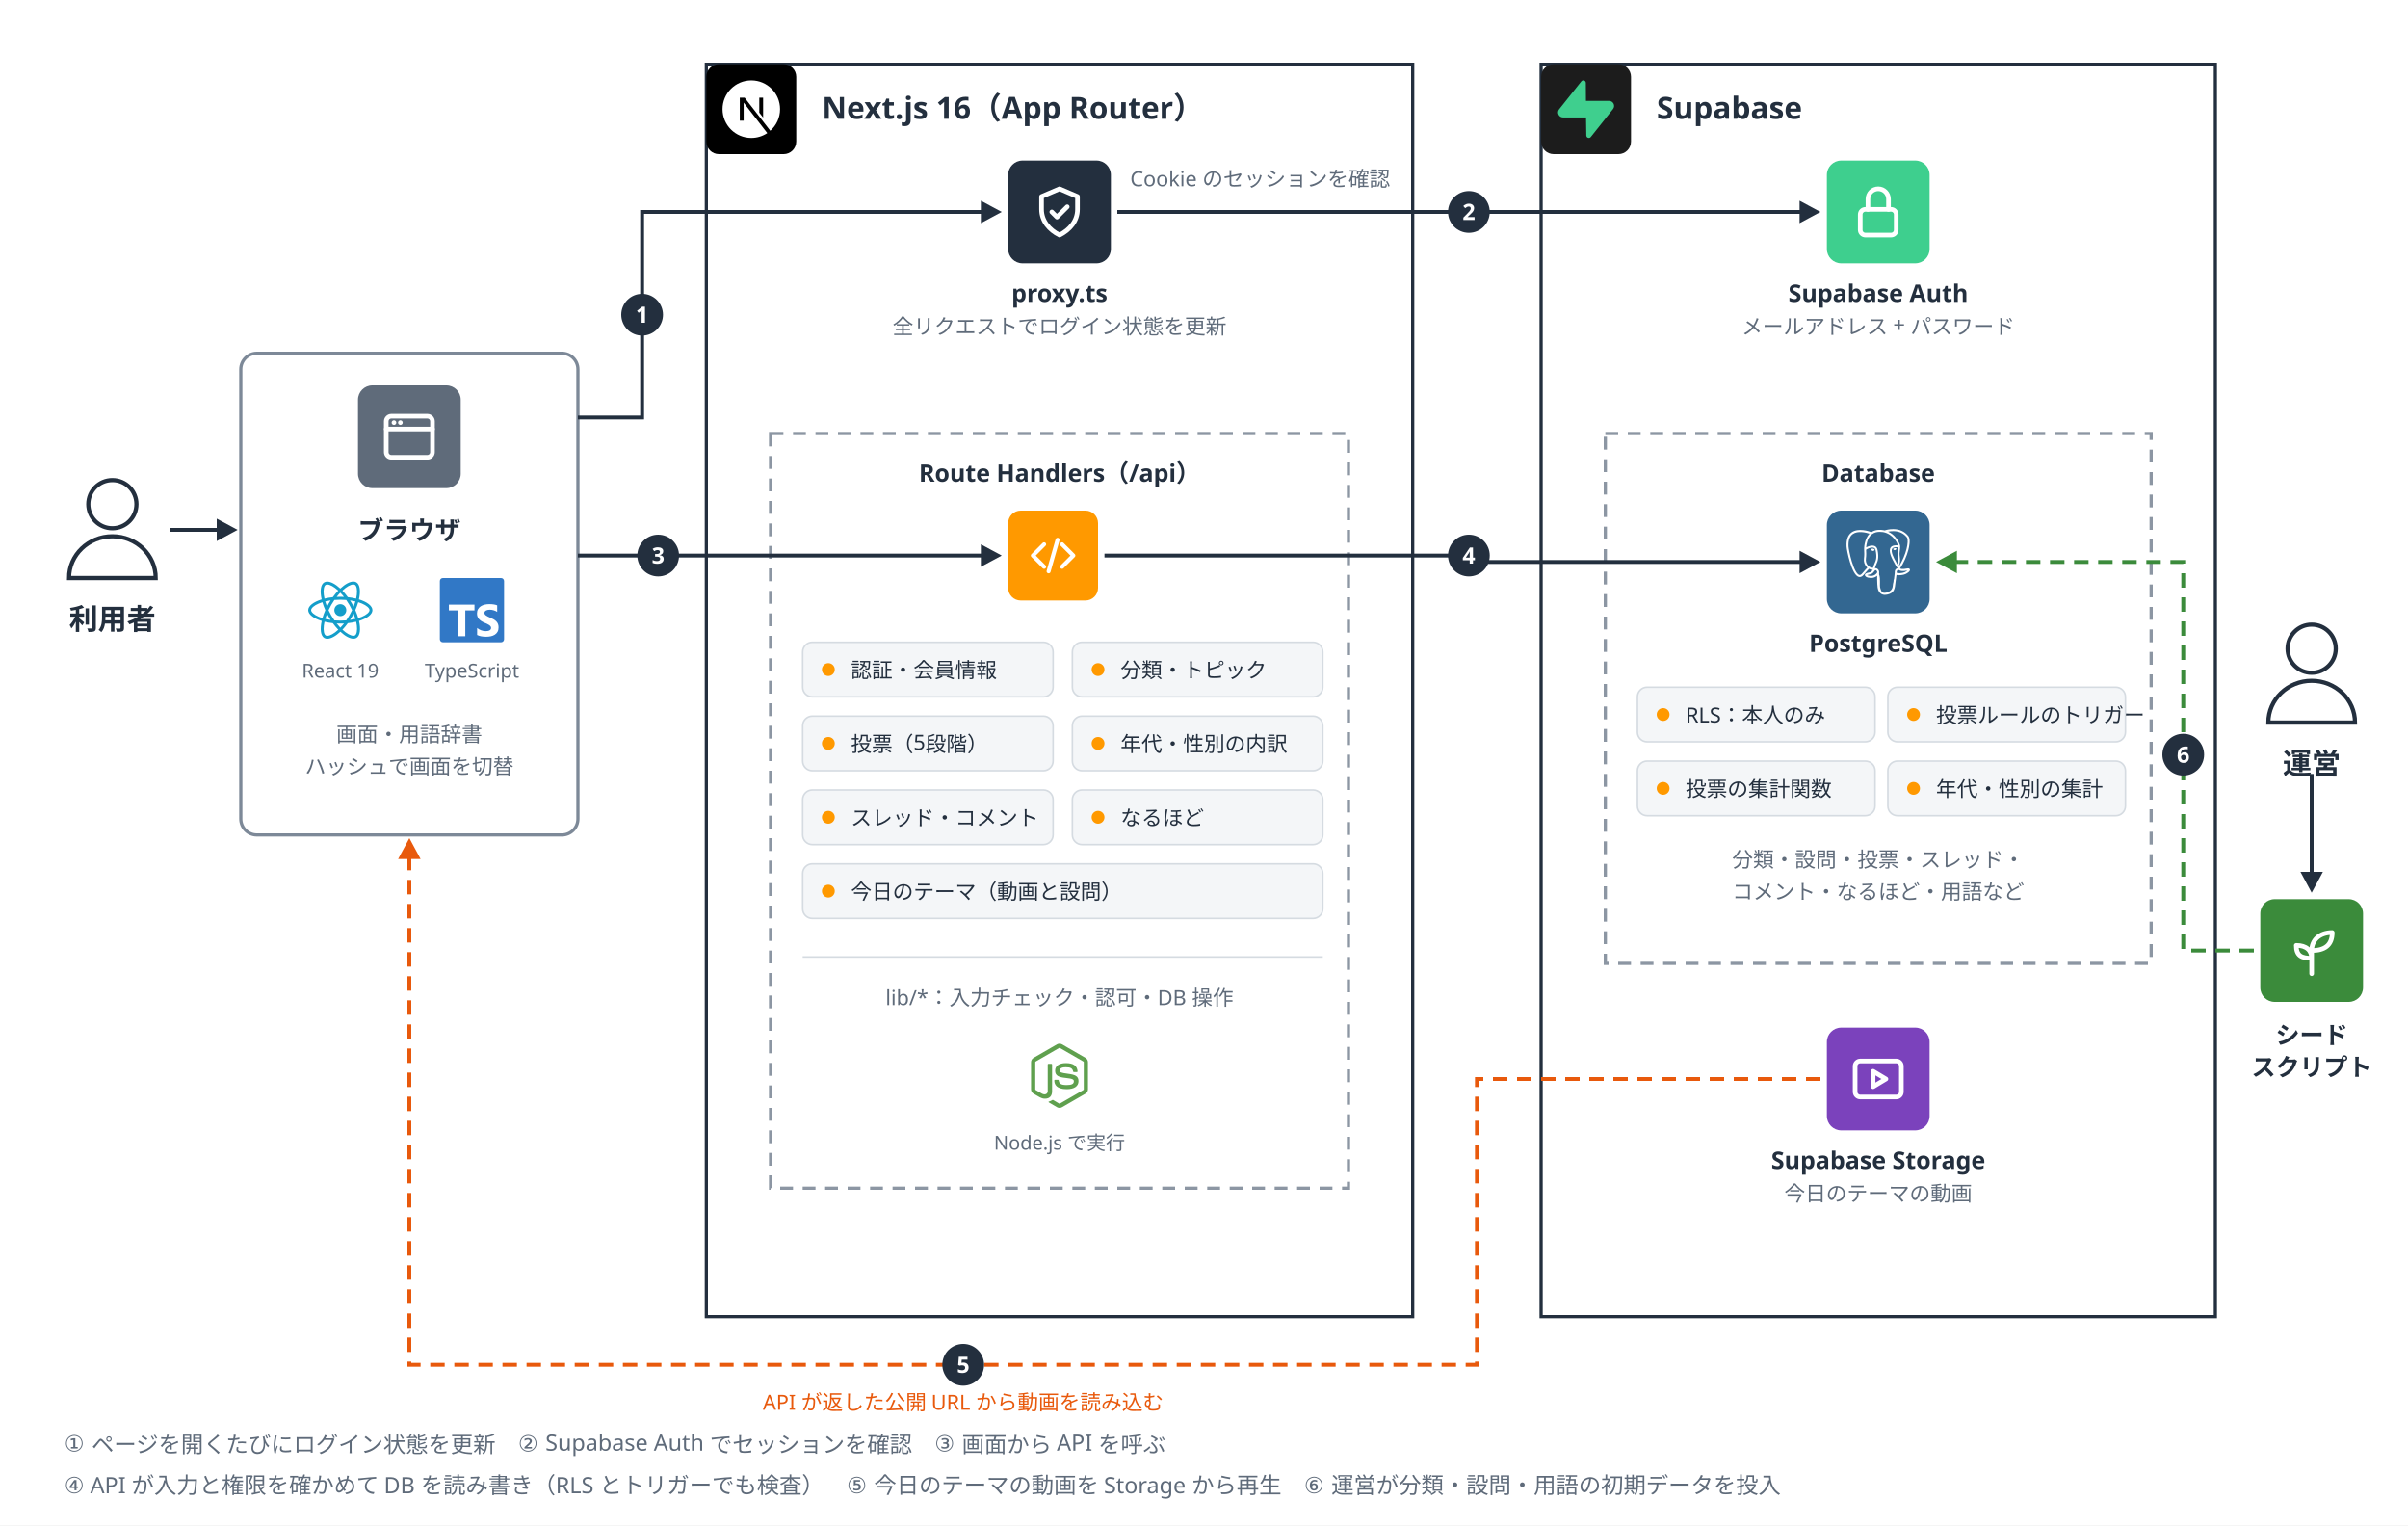
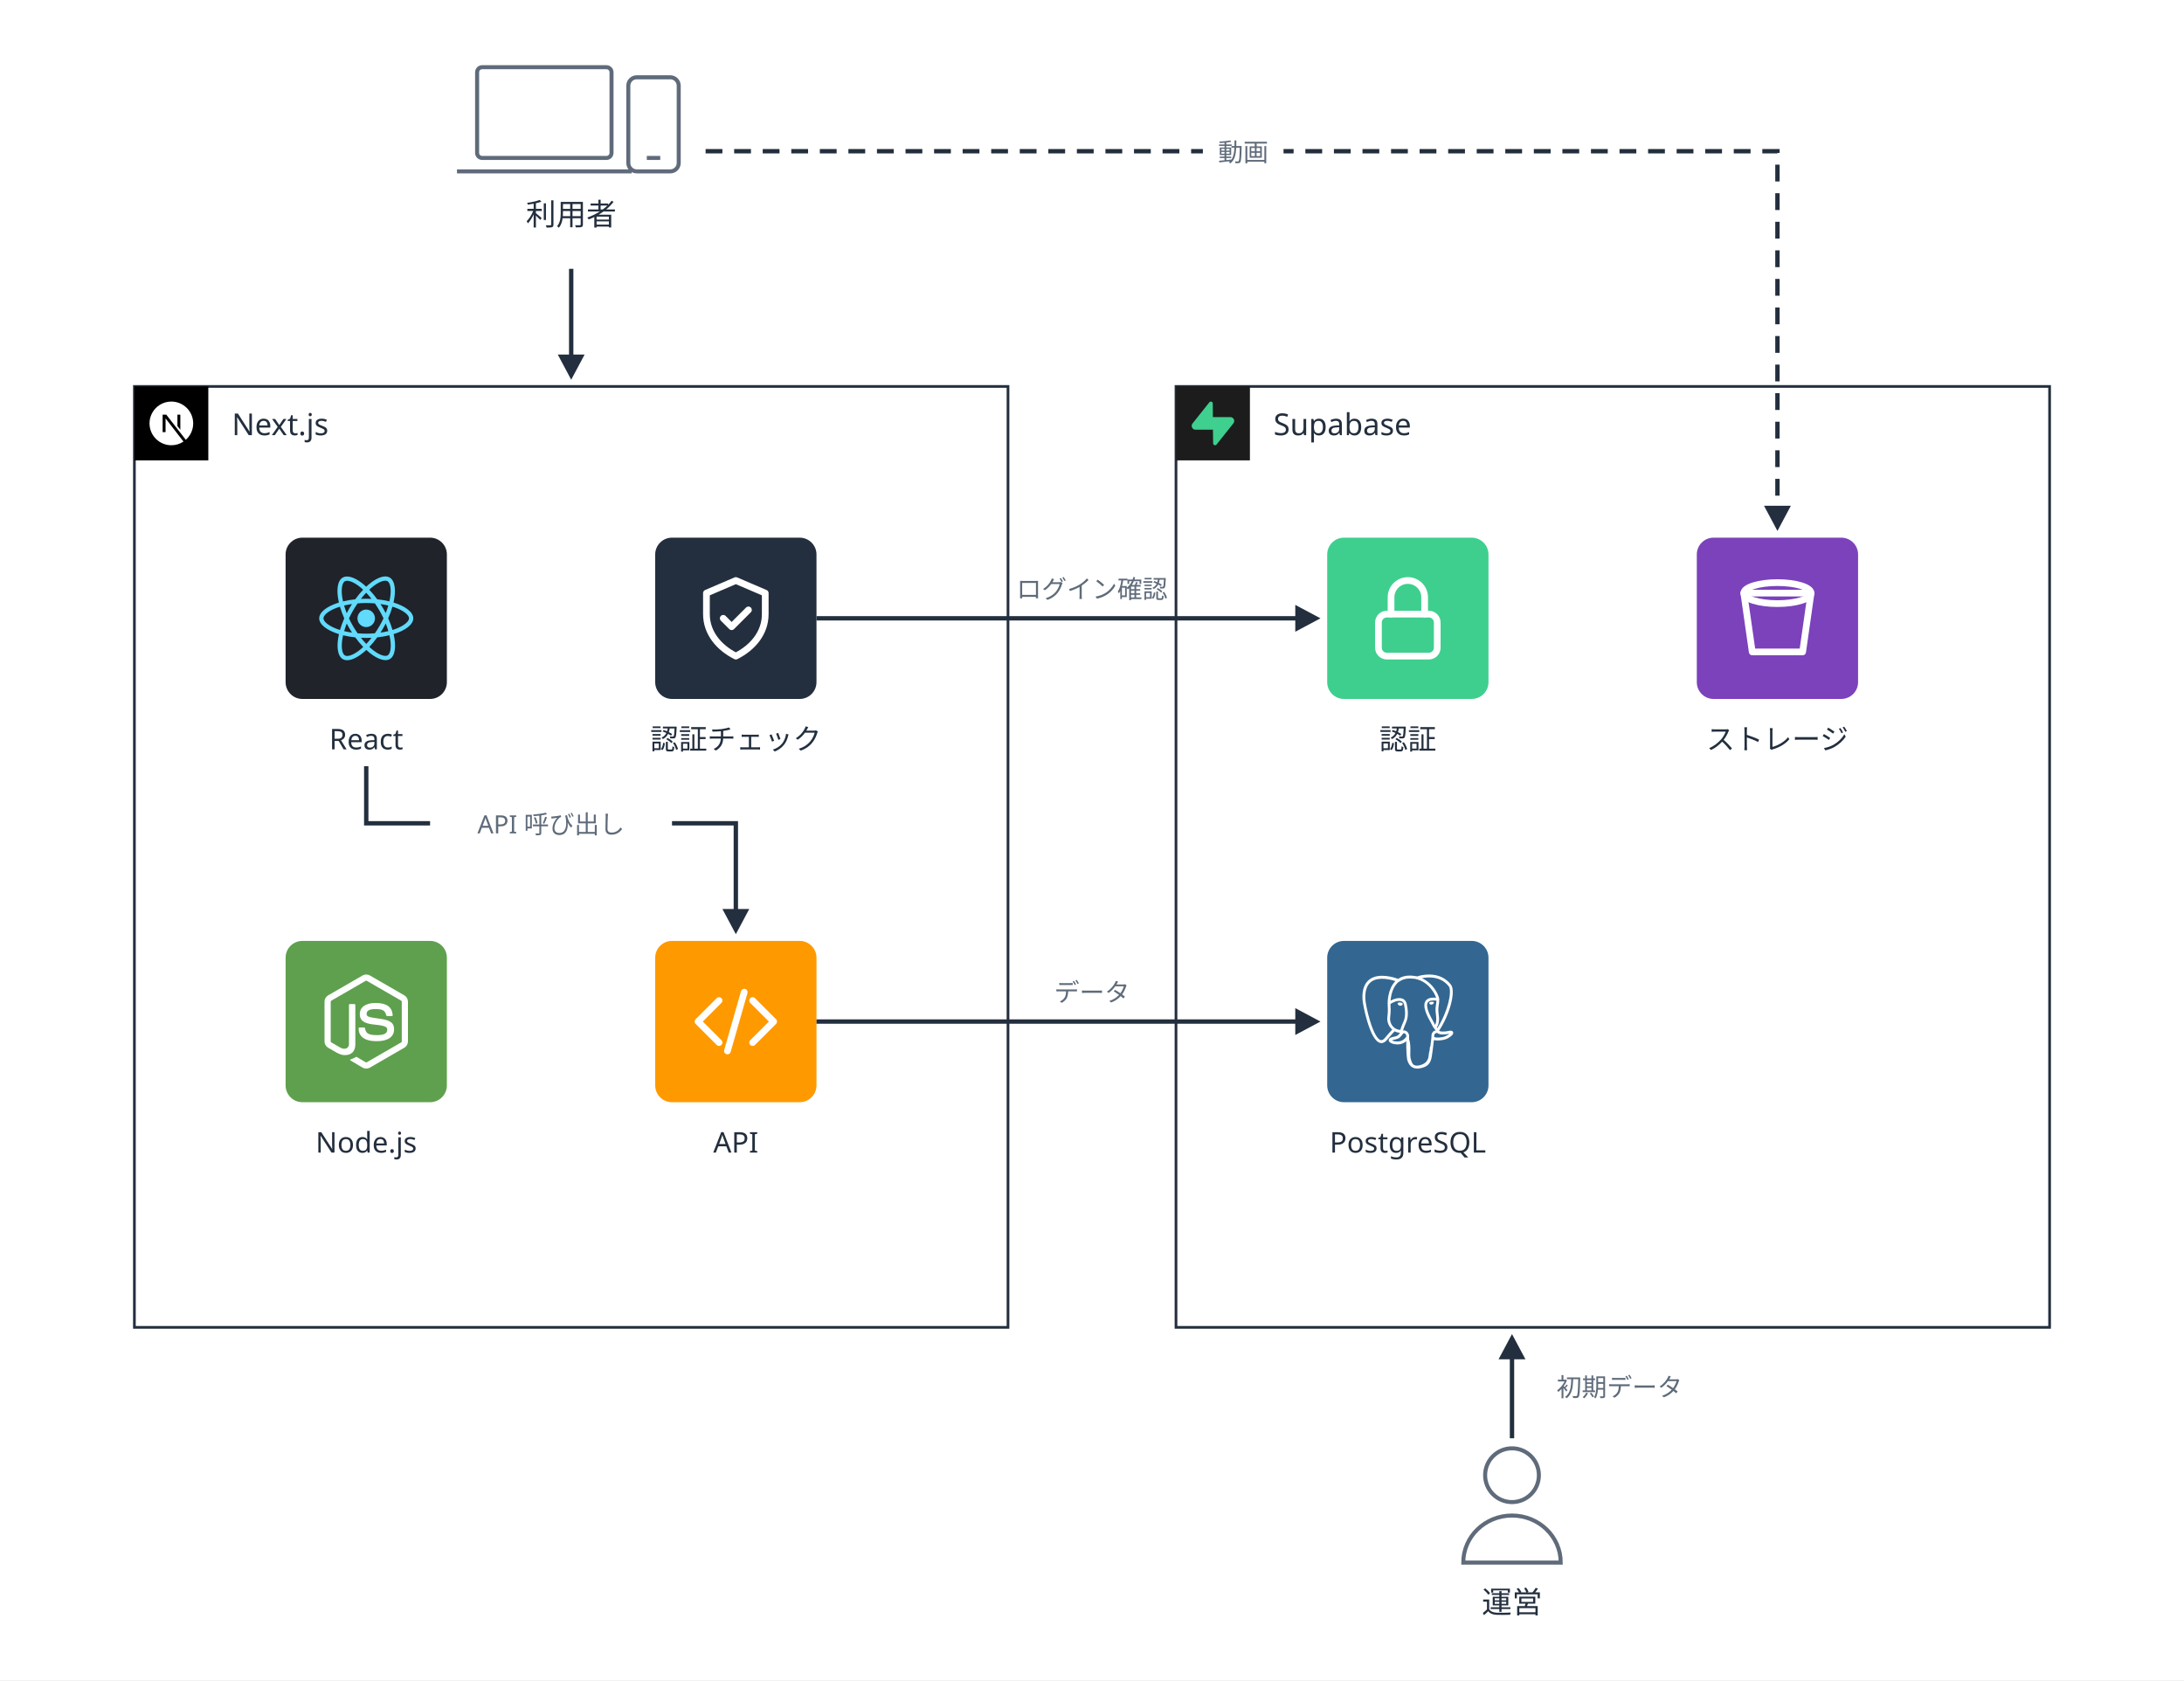
- <svg xmlns="http://www.w3.org/2000/svg" width="1500" height="950" viewBox="0 0 1500 950" role="img" aria-label="Rights のアーキテクチャ図">
-   <rect width="1500" height="950" fill="#ffffff" />
-   <g fill="none" stroke="#232f3e" stroke-width="2.6">
-     <circle cx="70" cy="314" r="15" />
-     <path d="M43 360a27 26 0 0 1 54 0z" />
+ <svg xmlns="http://www.w3.org/2000/svg" width="1300" height="1000" viewBox="0 0 1300 1000" role="img" aria-label="Rights のアーキテクチャ図">
+   <rect width="1300" height="1000" fill="#ffffff" />
+   <g fill="none" stroke="#5f6b7a" stroke-width="2.4" stroke-linejoin="round">
+     <rect x="284" y="40" width="80" height="54" rx="3" />
+     <path d="M272 102h104" />
+     <rect x="374" y="46" width="30" height="56" rx="5" />
+     <path d="M385 94h8" />
  </g>
-   <text x="70" y="392" font-family="'Hiragino Sans','Yu Gothic UI','Noto Sans JP',sans-serif" font-size="18" font-weight="700" fill="#232f3e" text-anchor="middle">利用者</text>
-   <rect x="150" y="220" width="210" height="300" rx="10" fill="#ffffff" stroke="#7d8998" stroke-width="2" />
-   <rect x="223" y="240" width="64" height="64" rx="8.96" fill="#5f6b7a" />
-   <svg x="235.8" y="252.8" width="38.4" height="38.4" viewBox="0 0 24 24" fill="none" stroke="#ffffff" stroke-width="1.8" stroke-linecap="round" stroke-linejoin="round">
-     <rect x="3" y="4" width="18" height="16" rx="2" />
-     <path d="M3 9h18M6 6.5h.01M8.5 6.5h.01" />
-   </svg>
-   <text x="255" y="336" font-family="'Hiragino Sans','Yu Gothic UI','Noto Sans JP',sans-serif" font-size="16" font-weight="700" fill="#232f3e" text-anchor="middle">ブラウザ</text>
-   <svg x="192" y="360" width="40" height="40" viewBox="0 0 24 24">
-     <path fill="#149ECA" d="M14.23 12.004a2.236 2.236 0 0 1-2.235 2.236 2.236 2.236 0 0 1-2.236-2.236 2.236 2.236 0 0 1 2.235-2.236 2.236 2.236 0 0 1 2.236 2.236zm2.648-10.69c-1.346 0-3.107.96-4.888 2.622-1.78-1.653-3.542-2.602-4.887-2.602-.41 0-.783.093-1.106.278-1.375.793-1.683 3.264-.973 6.365C1.98 8.917 0 10.42 0 12.004c0 1.59 1.99 3.097 5.043 4.03-.704 3.113-.39 5.588.988 6.38.32.187.69.275 1.102.275 1.345 0 3.107-.96 4.888-2.624 1.78 1.654 3.542 2.603 4.887 2.603.41 0 .783-.09 1.106-.275 1.374-.792 1.683-3.263.973-6.365C22.02 15.096 24 13.59 24 12.004c0-1.59-1.99-3.097-5.043-4.032.704-3.11.39-5.587-.988-6.38-.318-.184-.688-.277-1.092-.278zm-.005 1.09v.006c.225 0 .406.044.558.127.666.382.955 1.835.73 3.704-.054.46-.142.945-.25 1.44-.96-.236-2.006-.417-3.107-.534-.66-.905-1.345-1.727-2.035-2.447 1.592-1.48 3.087-2.292 4.105-2.295zm-9.77.02c1.012 0 2.514.808 4.11 2.28-.686.72-1.37 1.537-2.02 2.442-1.107.117-2.154.298-3.113.538-.112-.49-.195-.964-.254-1.42-.23-1.868.054-3.32.714-3.707.19-.09.4-.127.563-.132zm4.882 3.05c.455.468.91.992 1.36 1.564-.44-.02-.89-.034-1.345-.034-.46 0-.915.01-1.36.034.44-.572.895-1.096 1.345-1.565zM12 8.1c.74 0 1.477.034 2.202.093.406.582.802 1.203 1.183 1.86.372.64.71 1.29 1.018 1.946-.308.655-.646 1.31-1.013 1.95-.38.66-.773 1.288-1.18 1.87-.728.063-1.466.098-2.21.098-.74 0-1.477-.035-2.202-.093-.406-.582-.802-1.204-1.183-1.86-.372-.64-.71-1.29-1.018-1.946.303-.657.646-1.313 1.013-1.954.38-.66.773-1.286 1.18-1.868.728-.064 1.466-.098 2.21-.098zm-3.635.254c-.24.377-.48.763-.704 1.16-.225.39-.435.782-.635 1.174-.265-.656-.49-1.31-.676-1.947.64-.15 1.315-.283 2.015-.386zm7.26 0c.695.103 1.365.23 2.006.387-.18.632-.405 1.282-.66 1.933-.2-.39-.41-.783-.64-1.174-.225-.392-.465-.774-.705-1.146zm3.063.675c.484.15.944.317 1.375.498 1.732.74 2.852 1.708 2.852 2.476-.005.768-1.125 1.74-2.857 2.475-.42.18-.88.342-1.355.493-.28-.958-.646-1.956-1.1-2.98.45-1.017.81-2.01 1.085-2.964zm-13.395.004c.278.96.645 1.957 1.1 2.98-.45 1.017-.812 2.01-1.086 2.964-.484-.15-.944-.318-1.37-.5-1.732-.737-2.852-1.706-2.852-2.474 0-.768 1.12-1.742 2.852-2.476.42-.18.88-.342 1.356-.494zm11.678 4.28c.265.657.49 1.312.676 1.948-.64.157-1.316.29-2.016.39.24-.375.48-.762.705-1.158.225-.39.435-.788.636-1.18zm-9.945.02c.2.392.41.783.64 1.175.23.39.465.772.705 1.143-.695-.102-1.365-.23-2.006-.386.18-.63.406-1.282.66-1.933zM17.92 16.32c.112.493.2.968.254 1.423.23 1.868-.054 3.32-.714 3.708-.147.09-.338.128-.563.128-1.012 0-2.514-.807-4.11-2.28.686-.72 1.37-1.536 2.02-2.44 1.107-.118 2.154-.3 3.113-.54zm-11.83.01c.96.234 2.006.415 3.107.532.66.905 1.345 1.727 2.035 2.446-1.595 1.483-3.092 2.295-4.11 2.295-.22-.005-.406-.05-.553-.132-.666-.38-.955-1.834-.73-3.703.054-.46.142-.944.25-1.438zm4.56.64c.44.02.89.034 1.345.034.46 0 .915-.01 1.36-.034-.44.572-.895 1.095-1.345 1.565-.455-.47-.91-.993-1.36-1.565z" />
-   </svg>
-   <svg x="274" y="360" width="40" height="40" viewBox="0 0 24 24">
-     <path fill="#3178C6" d="M1.125 0C.502 0 0 .502 0 1.125v21.75C0 23.498.502 24 1.125 24h21.75c.623 0 1.125-.502 1.125-1.125V1.125C24 .502 23.498 0 22.875 0zm17.363 9.75c.612 0 1.154.037 1.627.111a6.38 6.38 0 0 1 1.306.34v2.458a3.95 3.95 0 0 0-.643-.361 5.093 5.093 0 0 0-.717-.26 5.453 5.453 0 0 0-1.426-.2c-.3 0-.573.028-.819.086a2.1 2.1 0 0 0-.623.242c-.17.104-.3.229-.393.374a.888.888 0 0 0-.14.49c0 .196.053.373.156.529.104.156.252.304.443.444s.423.276.696.41c.273.135.582.274.926.416.47.197.892.407 1.266.628.374.222.695.473.963.753.268.279.472.598.614.957.142.359.214.776.214 1.253 0 .657-.125 1.21-.373 1.656a3.033 3.033 0 0 1-1.012 1.085 4.38 4.38 0 0 1-1.487.596c-.566.12-1.163.18-1.79.18a9.916 9.916 0 0 1-1.84-.164 5.544 5.544 0 0 1-1.512-.493v-2.63a5.033 5.033 0 0 0 3.237 1.2c.333 0 .624-.03.872-.09.249-.06.456-.144.623-.25.166-.108.29-.234.373-.38a1.023 1.023 0 0 0-.074-1.089 2.12 2.12 0 0 0-.537-.5 5.597 5.597 0 0 0-.807-.444 27.72 27.72 0 0 0-1.007-.436c-.918-.383-1.602-.852-2.053-1.405-.45-.553-.676-1.222-.676-2.005 0-.614.123-1.141.369-1.582.246-.441.58-.804 1.004-1.089a4.494 4.494 0 0 1 1.47-.629 7.536 7.536 0 0 1 1.77-.201zm-15.113.188h9.563v2.166H9.506v9.646H6.789v-9.646H3.375z" />
-   </svg>
-   <text x="212" y="422" font-family="'Hiragino Sans','Yu Gothic UI','Noto Sans JP',sans-serif" font-size="12" font-weight="400" fill="#5f6b7a" text-anchor="middle">React 19</text>
-   <text x="294" y="422" font-family="'Hiragino Sans','Yu Gothic UI','Noto Sans JP',sans-serif" font-size="12" font-weight="400" fill="#5f6b7a" text-anchor="middle">TypeScript</text>
-   <text x="255" y="462" font-family="'Hiragino Sans','Yu Gothic UI','Noto Sans JP',sans-serif" font-size="13" font-weight="400" fill="#5f6b7a" text-anchor="middle">画面・用語辞書</text>
-   <text x="255" y="482" font-family="'Hiragino Sans','Yu Gothic UI','Noto Sans JP',sans-serif" font-size="13" font-weight="400" fill="#5f6b7a" text-anchor="middle">ハッシュで画面を切替</text>
-   <polyline points="106,330 138,330" fill="none" stroke="#232f3e" stroke-width="2.4" />
-   <polygon points="148,330 135,323 135,337" fill="#232f3e" />
-   <rect x="440" y="40" width="440" height="780" fill="#ffffff" stroke="#232f3e" stroke-width="2" />
-   <rect x="440" y="40" width="56" height="56" rx="7.84" fill="#000000" />
-   <svg x="450.08" y="50.08" width="35.84" height="35.84" viewBox="0 0 24 24">
+   <text x="340" y="134" font-family="'Hiragino Sans','Yu Gothic UI','Noto Sans JP',sans-serif" font-size="18" font-weight="400" fill="#232f3e" text-anchor="middle">利用者</text>
+   <rect x="80" y="230" width="520" height="560" fill="#ffffff" stroke="#232f3e" stroke-width="1.6" />
+   <rect x="80" y="230" width="44" height="44" fill="#000000" />
+   <svg x="89" y="239" width="26" height="26" viewBox="0 0 24 24">
    <path fill="#ffffff" d="M18.665 21.978C16.758 23.255 14.465 24 12 24 5.377 24 0 18.623 0 12S5.377 0 12 0s12 5.377 12 12c0 3.583-1.574 6.801-4.067 9.001L9.219 7.2H7.2v9.596h1.615V9.251l9.85 12.727Zm-3.332-8.533 1.6 2.061V7.2h-1.6v6.245Z" />
  </svg>
-   <text x="512" y="74" font-family="'Hiragino Sans','Yu Gothic UI','Noto Sans JP',sans-serif" font-size="19" font-weight="700" fill="#232f3e" text-anchor="start">Next.js 16（App Router）</text>
-   <rect x="628" y="100" width="64" height="64" rx="8.96" fill="#232f3e" />
-   <svg x="640.8" y="112.8" width="38.4" height="38.4" viewBox="0 0 24 24" fill="none" stroke="#ffffff" stroke-width="1.8" stroke-linecap="round" stroke-linejoin="round">
+   <text x="138" y="259" font-family="'Hiragino Sans','Yu Gothic UI','Noto Sans JP',sans-serif" font-size="18" font-weight="400" fill="#232f3e" text-anchor="start">Next.js</text>
+   <rect x="170" y="320" width="96" height="96" rx="10" fill="#20232a" />
+   <svg x="190" y="340" width="56" height="56" viewBox="0 0 24 24">
+     <path fill="#61DAFB" d="M14.23 12.004a2.236 2.236 0 0 1-2.235 2.236 2.236 2.236 0 0 1-2.236-2.236 2.236 2.236 0 0 1 2.235-2.236 2.236 2.236 0 0 1 2.236 2.236zm2.648-10.69c-1.346 0-3.107.96-4.888 2.622-1.78-1.653-3.542-2.602-4.887-2.602-.41 0-.783.093-1.106.278-1.375.793-1.683 3.264-.973 6.365C1.98 8.917 0 10.42 0 12.004c0 1.59 1.99 3.097 5.043 4.03-.704 3.113-.39 5.588.988 6.38.32.187.69.275 1.102.275 1.345 0 3.107-.96 4.888-2.624 1.78 1.654 3.542 2.603 4.887 2.603.41 0 .783-.09 1.106-.275 1.374-.792 1.683-3.263.973-6.365C22.02 15.096 24 13.59 24 12.004c0-1.59-1.99-3.097-5.043-4.032.704-3.11.39-5.587-.988-6.38-.318-.184-.688-.277-1.092-.278zm-.005 1.09v.006c.225 0 .406.044.558.127.666.382.955 1.835.73 3.704-.054.46-.142.945-.25 1.44-.96-.236-2.006-.417-3.107-.534-.66-.905-1.345-1.727-2.035-2.447 1.592-1.48 3.087-2.292 4.105-2.295zm-9.77.02c1.012 0 2.514.808 4.11 2.28-.686.72-1.37 1.537-2.02 2.442-1.107.117-2.154.298-3.113.538-.112-.49-.195-.964-.254-1.42-.23-1.868.054-3.32.714-3.707.19-.09.4-.127.563-.132zm4.882 3.05c.455.468.91.992 1.36 1.564-.44-.02-.89-.034-1.345-.034-.46 0-.915.01-1.36.034.44-.572.895-1.096 1.345-1.565zM12 8.1c.74 0 1.477.034 2.202.093.406.582.802 1.203 1.183 1.86.372.64.71 1.29 1.018 1.946-.308.655-.646 1.31-1.013 1.95-.38.66-.773 1.288-1.18 1.87-.728.063-1.466.098-2.21.098-.74 0-1.477-.035-2.202-.093-.406-.582-.802-1.204-1.183-1.86-.372-.64-.71-1.29-1.018-1.946.303-.657.646-1.313 1.013-1.954.38-.66.773-1.286 1.18-1.868.728-.064 1.466-.098 2.21-.098zm-3.635.254c-.24.377-.48.763-.704 1.16-.225.39-.435.782-.635 1.174-.265-.656-.49-1.31-.676-1.947.64-.15 1.315-.283 2.015-.386zm7.26 0c.695.103 1.365.23 2.006.387-.18.632-.405 1.282-.66 1.933-.2-.39-.41-.783-.64-1.174-.225-.392-.465-.774-.705-1.146zm3.063.675c.484.15.944.317 1.375.498 1.732.74 2.852 1.708 2.852 2.476-.005.768-1.125 1.74-2.857 2.475-.42.18-.88.342-1.355.493-.28-.958-.646-1.956-1.1-2.98.45-1.017.81-2.01 1.085-2.964zm-13.395.004c.278.96.645 1.957 1.1 2.98-.45 1.017-.812 2.01-1.086 2.964-.484-.15-.944-.318-1.37-.5-1.732-.737-2.852-1.706-2.852-2.474 0-.768 1.12-1.742 2.852-2.476.42-.18.88-.342 1.356-.494zm11.678 4.28c.265.657.49 1.312.676 1.948-.64.157-1.316.29-2.016.39.24-.375.48-.762.705-1.158.225-.39.435-.788.636-1.18zm-9.945.02c.2.392.41.783.64 1.175.23.39.465.772.705 1.143-.695-.102-1.365-.23-2.006-.386.18-.63.406-1.282.66-1.933zM17.92 16.32c.112.493.2.968.254 1.423.23 1.868-.054 3.32-.714 3.708-.147.09-.338.128-.563.128-1.012 0-2.514-.807-4.11-2.28.686-.72 1.37-1.536 2.02-2.44 1.107-.118 2.154-.3 3.113-.54zm-11.83.01c.96.234 2.006.415 3.107.532.66.905 1.345 1.727 2.035 2.446-1.595 1.483-3.092 2.295-4.11 2.295-.22-.005-.406-.05-.553-.132-.666-.38-.955-1.834-.73-3.703.054-.46.142-.944.25-1.438zm4.56.64c.44.02.89.034 1.345.034.46 0 .915-.01 1.36-.034-.44.572-.895 1.095-1.345 1.565-.455-.47-.91-.993-1.36-1.565z" />
+   </svg>
+   <text x="218" y="446" font-family="'Hiragino Sans','Yu Gothic UI','Noto Sans JP',sans-serif" font-size="17" font-weight="400" fill="#232f3e" text-anchor="middle">React</text>
+   <rect x="390" y="320" width="96" height="96" rx="10" fill="#232f3e" />
+   <svg x="408" y="338" width="60" height="60" viewBox="0 0 24 24" fill="none" stroke="#ffffff" stroke-width="1.6" stroke-linecap="round" stroke-linejoin="round">
    <path d="M12 3l7 3v5c0 4.5-3 8-7 10-4-2-7-5.5-7-10V6z" />
    <path d="M9 12l2 2 4-4" />
  </svg>
-   <text x="660" y="188" font-family="'Hiragino Sans','Yu Gothic UI','Noto Sans JP',sans-serif" font-size="15" font-weight="700" fill="#232f3e" text-anchor="middle">proxy.ts</text>
-   <text x="660" y="208" font-family="'Hiragino Sans','Yu Gothic UI','Noto Sans JP',sans-serif" font-size="13" font-weight="400" fill="#5f6b7a" text-anchor="middle">全リクエストでログイン状態を更新</text>
-   <rect x="480" y="270" width="360" height="470" fill="none" stroke="#8c96a3" stroke-width="2" stroke-dasharray="8 6" />
-   <text x="660" y="300" font-family="'Hiragino Sans','Yu Gothic UI','Noto Sans JP',sans-serif" font-size="15" font-weight="700" fill="#232f3e" text-anchor="middle">Route Handlers（/api）</text>
-   <rect x="628" y="318" width="56" height="56" rx="7.84" fill="#ff9900" />
-   <svg x="639.2" y="329.2" width="33.6" height="33.6" viewBox="0 0 24 24" fill="none" stroke="#ffffff" stroke-width="1.8" stroke-linecap="round" stroke-linejoin="round">
+   <text x="438" y="446" font-family="'Hiragino Sans','Yu Gothic UI','Noto Sans JP',sans-serif" font-size="17" font-weight="400" fill="#232f3e" text-anchor="middle">認証チェック</text>
+   <rect x="170" y="560" width="96" height="96" rx="10" fill="#5FA04E" />
+   <svg x="190" y="580" width="56" height="56" viewBox="0 0 24 24">
+     <path fill="#ffffff" d="M11.998,24c-0.321,0-0.641-0.084-0.922-0.247l-2.936-1.737c-0.438-0.245-0.224-0.332-0.08-0.383 c0.585-0.203,0.703-0.25,1.328-0.604c0.065-0.037,0.151-0.023,0.218,0.017l2.256,1.339c0.082,0.045,0.197,0.045,0.272,0l8.795-5.076 c0.082-0.047,0.134-0.141,0.134-0.238V6.921c0-0.099-0.053-0.192-0.137-0.242l-8.791-5.072c-0.081-0.047-0.189-0.047-0.271,0 L3.075,6.68C2.99,6.729,2.936,6.825,2.936,6.921v10.15c0,0.097,0.054,0.189,0.139,0.235l2.409,1.392 c1.307,0.654,2.108-0.116,2.108-0.89V7.787c0-0.142,0.114-0.253,0.256-0.253h1.115c0.139,0,0.255,0.112,0.255,0.253v10.021 c0,1.745-0.95,2.745-2.604,2.745c-0.508,0-0.909,0-2.026-0.551L2.28,18.675c-0.57-0.329-0.922-0.945-0.922-1.604V6.921 c0-0.659,0.353-1.275,0.922-1.603l8.795-5.082c0.557-0.315,1.296-0.315,1.848,0l8.794,5.082c0.57,0.329,0.924,0.944,0.924,1.603 v10.15c0,0.659-0.354,1.273-0.924,1.604l-8.794,5.078C12.643,23.916,12.324,24,11.998,24z M19.099,13.993 c0-1.9-1.284-2.406-3.987-2.763c-2.731-0.361-3.009-0.548-3.009-1.187c0-0.528,0.235-1.233,2.258-1.233 c1.807,0,2.473,0.389,2.747,1.607c0.024,0.115,0.129,0.199,0.247,0.199h1.141c0.071,0,0.138-0.031,0.186-0.081 c0.048-0.054,0.074-0.123,0.067-0.196c-0.177-2.098-1.571-3.076-4.388-3.076c-2.508,0-4.004,1.058-4.004,2.833 c0,1.925,1.488,2.457,3.895,2.695c2.88,0.282,3.103,0.703,3.103,1.269c0,0.983-0.789,1.402-2.642,1.402 c-2.327,0-2.839-0.584-3.011-1.742c-0.02-0.124-0.126-0.215-0.253-0.215h-1.137c-0.141,0-0.254,0.112-0.254,0.253 c0,1.482,0.806,3.248,4.655,3.248C17.501,17.007,19.099,15.91,19.099,13.993z" />
+   </svg>
+   <text x="218" y="686" font-family="'Hiragino Sans','Yu Gothic UI','Noto Sans JP',sans-serif" font-size="17" font-weight="400" fill="#232f3e" text-anchor="middle">Node.js</text>
+   <rect x="390" y="560" width="96" height="96" rx="10" fill="#ff9900" />
+   <svg x="408" y="578" width="60" height="60" viewBox="0 0 24 24" fill="none" stroke="#ffffff" stroke-width="1.6" stroke-linecap="round" stroke-linejoin="round">
    <path d="M8 7l-5 5 5 5M16 7l5 5-5 5M14 5l-4 14" />
  </svg>
-   <rect x="500" y="400" width="156" height="34" rx="6" fill="#f4f6f8" stroke="#d5dbe1" />
-   <circle cx="516" cy="417" r="4" fill="#ff9900" />
-   <text x="530" y="422" font-family="'Hiragino Sans','Yu Gothic UI','Noto Sans JP',sans-serif" font-size="13" font-weight="400" fill="#232f3e" text-anchor="start">認証・会員情報</text>
-   <rect x="668" y="400" width="156" height="34" rx="6" fill="#f4f6f8" stroke="#d5dbe1" />
-   <circle cx="684" cy="417" r="4" fill="#ff9900" />
-   <text x="698" y="422" font-family="'Hiragino Sans','Yu Gothic UI','Noto Sans JP',sans-serif" font-size="13" font-weight="400" fill="#232f3e" text-anchor="start">分類・トピック</text>
-   <rect x="500" y="446" width="156" height="34" rx="6" fill="#f4f6f8" stroke="#d5dbe1" />
-   <circle cx="516" cy="463" r="4" fill="#ff9900" />
-   <text x="530" y="468" font-family="'Hiragino Sans','Yu Gothic UI','Noto Sans JP',sans-serif" font-size="13" font-weight="400" fill="#232f3e" text-anchor="start">投票（5段階）</text>
-   <rect x="668" y="446" width="156" height="34" rx="6" fill="#f4f6f8" stroke="#d5dbe1" />
-   <circle cx="684" cy="463" r="4" fill="#ff9900" />
-   <text x="698" y="468" font-family="'Hiragino Sans','Yu Gothic UI','Noto Sans JP',sans-serif" font-size="13" font-weight="400" fill="#232f3e" text-anchor="start">年代・性別の内訳</text>
-   <rect x="500" y="492" width="156" height="34" rx="6" fill="#f4f6f8" stroke="#d5dbe1" />
-   <circle cx="516" cy="509" r="4" fill="#ff9900" />
-   <text x="530" y="514" font-family="'Hiragino Sans','Yu Gothic UI','Noto Sans JP',sans-serif" font-size="13" font-weight="400" fill="#232f3e" text-anchor="start">スレッド・コメント</text>
-   <rect x="668" y="492" width="156" height="34" rx="6" fill="#f4f6f8" stroke="#d5dbe1" />
-   <circle cx="684" cy="509" r="4" fill="#ff9900" />
-   <text x="698" y="514" font-family="'Hiragino Sans','Yu Gothic UI','Noto Sans JP',sans-serif" font-size="13" font-weight="400" fill="#232f3e" text-anchor="start">なるほど</text>
-   <rect x="500" y="538" width="324" height="34" rx="6" fill="#f4f6f8" stroke="#d5dbe1" />
-   <circle cx="516" cy="555" r="4" fill="#ff9900" />
-   <text x="530" y="560" font-family="'Hiragino Sans','Yu Gothic UI','Noto Sans JP',sans-serif" font-size="13" font-weight="400" fill="#232f3e" text-anchor="start">今日のテーマ（動画と設問）</text>
-   <line x1="500" y1="596" x2="824" y2="596" stroke="#d5dbe1" />
-   <text x="660" y="626" font-family="'Hiragino Sans','Yu Gothic UI','Noto Sans JP',sans-serif" font-size="13" font-weight="400" fill="#5f6b7a" text-anchor="middle">lib/*：入力チェック・認可・DB 操作</text>
-   <svg x="640" y="650" width="40" height="40" viewBox="0 0 24 24">
-     <path fill="#5FA04E" d="M11.998,24c-0.321,0-0.641-0.084-0.922-0.247l-2.936-1.737c-0.438-0.245-0.224-0.332-0.08-0.383 c0.585-0.203,0.703-0.25,1.328-0.604c0.065-0.037,0.151-0.023,0.218,0.017l2.256,1.339c0.082,0.045,0.197,0.045,0.272,0l8.795-5.076 c0.082-0.047,0.134-0.141,0.134-0.238V6.921c0-0.099-0.053-0.192-0.137-0.242l-8.791-5.072c-0.081-0.047-0.189-0.047-0.271,0 L3.075,6.68C2.99,6.729,2.936,6.825,2.936,6.921v10.15c0,0.097,0.054,0.189,0.139,0.235l2.409,1.392 c1.307,0.654,2.108-0.116,2.108-0.89V7.787c0-0.142,0.114-0.253,0.256-0.253h1.115c0.139,0,0.255,0.112,0.255,0.253v10.021 c0,1.745-0.95,2.745-2.604,2.745c-0.508,0-0.909,0-2.026-0.551L2.28,18.675c-0.57-0.329-0.922-0.945-0.922-1.604V6.921 c0-0.659,0.353-1.275,0.922-1.603l8.795-5.082c0.557-0.315,1.296-0.315,1.848,0l8.794,5.082c0.57,0.329,0.924,0.944,0.924,1.603 v10.15c0,0.659-0.354,1.273-0.924,1.604l-8.794,5.078C12.643,23.916,12.324,24,11.998,24z M19.099,13.993 c0-1.9-1.284-2.406-3.987-2.763c-2.731-0.361-3.009-0.548-3.009-1.187c0-0.528,0.235-1.233,2.258-1.233 c1.807,0,2.473,0.389,2.747,1.607c0.024,0.115,0.129,0.199,0.247,0.199h1.141c0.071,0,0.138-0.031,0.186-0.081 c0.048-0.054,0.074-0.123,0.067-0.196c-0.177-2.098-1.571-3.076-4.388-3.076c-2.508,0-4.004,1.058-4.004,2.833 c0,1.925,1.488,2.457,3.895,2.695c2.88,0.282,3.103,0.703,3.103,1.269c0,0.983-0.789,1.402-2.642,1.402 c-2.327,0-2.839-0.584-3.011-1.742c-0.02-0.124-0.126-0.215-0.253-0.215h-1.137c-0.141,0-0.254,0.112-0.254,0.253 c0,1.482,0.806,3.248,4.655,3.248C17.501,17.007,19.099,15.91,19.099,13.993z" />
-   </svg>
-   <text x="660" y="716" font-family="'Hiragino Sans','Yu Gothic UI','Noto Sans JP',sans-serif" font-size="12" font-weight="400" fill="#5f6b7a" text-anchor="middle">Node.js で実行</text>
-   <rect x="960" y="40" width="420" height="780" fill="#ffffff" stroke="#232f3e" stroke-width="2" />
-   <rect x="960" y="40" width="56" height="56" rx="7.84" fill="#1c1c1c" />
-   <svg x="970.08" y="50.08" width="35.84" height="35.84" viewBox="0 0 24 24">
+   <text x="438" y="686" font-family="'Hiragino Sans','Yu Gothic UI','Noto Sans JP',sans-serif" font-size="17" font-weight="400" fill="#232f3e" text-anchor="middle">API</text>
+   <rect x="700" y="230" width="520" height="560" fill="#ffffff" stroke="#232f3e" stroke-width="1.6" />
+   <rect x="700" y="230" width="44" height="44" fill="#1c1c1c" />
+   <svg x="709" y="239" width="26" height="26" viewBox="0 0 24 24">
    <path fill="#3FCF8E" d="M11.9 1.036c-.015-.986-1.26-1.41-1.874-.637L.764 12.05C-.33 13.427.65 15.455 2.409 15.455h9.579l.113 7.51c.014.985 1.259 1.408 1.873.636l9.262-11.653c1.093-1.375.113-3.403-1.645-3.403h-9.642z" />
  </svg>
-   <text x="1032" y="74" font-family="'Hiragino Sans','Yu Gothic UI','Noto Sans JP',sans-serif" font-size="19" font-weight="700" fill="#232f3e" text-anchor="start">Supabase</text>
-   <rect x="1138" y="100" width="64" height="64" rx="8.96" fill="#3ecf8e" />
-   <svg x="1150.8" y="112.8" width="38.4" height="38.4" viewBox="0 0 24 24" fill="none" stroke="#ffffff" stroke-width="1.8" stroke-linecap="round" stroke-linejoin="round">
+   <text x="758" y="259" font-family="'Hiragino Sans','Yu Gothic UI','Noto Sans JP',sans-serif" font-size="18" font-weight="400" fill="#232f3e" text-anchor="start">Supabase</text>
+   <rect x="790" y="320" width="96" height="96" rx="10" fill="#3ecf8e" />
+   <svg x="808" y="338" width="60" height="60" viewBox="0 0 24 24" fill="none" stroke="#ffffff" stroke-width="1.6" stroke-linecap="round" stroke-linejoin="round">
    <rect x="5" y="11" width="14" height="10" rx="2" />
    <path d="M8 11V7a4 4 0 0 1 8 0v4" />
  </svg>
-   <text x="1170" y="188" font-family="'Hiragino Sans','Yu Gothic UI','Noto Sans JP',sans-serif" font-size="15" font-weight="700" fill="#232f3e" text-anchor="middle">Supabase Auth</text>
-   <text x="1170" y="208" font-family="'Hiragino Sans','Yu Gothic UI','Noto Sans JP',sans-serif" font-size="13" font-weight="400" fill="#5f6b7a" text-anchor="middle">メールアドレス + パスワード</text>
-   <rect x="1000" y="270" width="340" height="330" fill="none" stroke="#8c96a3" stroke-width="2" stroke-dasharray="8 6" />
-   <text x="1170" y="300" font-family="'Hiragino Sans','Yu Gothic UI','Noto Sans JP',sans-serif" font-size="15" font-weight="700" fill="#232f3e" text-anchor="middle">Database</text>
-   <rect x="1138" y="318" width="64" height="64" rx="8.96" fill="#336791" />
-   <svg x="1149.52" y="329.52" width="40.96" height="40.96" viewBox="0 0 24 24">
+   <text x="838" y="446" font-family="'Hiragino Sans','Yu Gothic UI','Noto Sans JP',sans-serif" font-size="17" font-weight="400" fill="#232f3e" text-anchor="middle">認証</text>
+   <rect x="1010" y="320" width="96" height="96" rx="10" fill="#7b42bc" />
+   <svg x="1028" y="338" width="60" height="60" viewBox="0 0 24 24" fill="none" stroke="#ffffff" stroke-width="1.6" stroke-linecap="round" stroke-linejoin="round">
+     <path d="M4 6h16l-2 14H6z" />
+     <ellipse cx="12" cy="6" rx="8" ry="2.5" />
+   </svg>
+   <text x="1058" y="446" font-family="'Hiragino Sans','Yu Gothic UI','Noto Sans JP',sans-serif" font-size="17" font-weight="400" fill="#232f3e" text-anchor="middle">ストレージ</text>
+   <rect x="790" y="560" width="96" height="96" rx="10" fill="#336791" />
+   <svg x="810" y="580" width="56" height="56" viewBox="0 0 24 24">
    <path fill="#ffffff" d="M23.559 14.723a.527.527 0 0 0-.056-.119c-.139-.263-.477-.342-1.007-.232-1.653.341-2.293.131-2.526-.019 1.342-2.048 2.445-4.522 3.041-6.83.271-1.051.798-3.524.122-4.732a1.564 1.564 0 0 0-.151-.235C21.693.909 19.801.025 17.51.001c-1.495-.016-2.771.346-3.116.479a9.449 9.449 0 0 0-.516-.082 8.044 8.044 0 0 0-1.311-.128c-1.182-.018-2.204.264-3.05.841-.857-.321-4.789-1.645-7.222.079C.936 2.153.309 3.873.43 6.304c.041.818.507 3.334 1.242 5.744.46 1.506.939 2.702 1.433 3.582.553.994 1.126 1.593 1.714 1.79.447.149 1.133.144 1.858-.728.801-.964 1.59-1.826 1.945-2.207.435.235.906.362 1.39.377a.057.057 0 0 0 0.0.004 11.031 11.031 0 0 0-.247.305c-.339.43-.409.52-1.5.744-.31.064-1.134.234-1.146.811-.003.122.033.231.092.327.227.423.922.61 1.015.633 1.335.334 2.504.092 3.371-.679-.017 2.231.077 4.417.345 5.087.221.553.762 1.905 2.469 1.904.251 0 .526-.029.83-.094 1.782-.382 2.556-1.17 2.855-2.906.15-.871.402-2.875.539-4.101.017-.07.036-.121.057-.136.001-.001.07-.047.427.031a.367.367 0 0 0 .044.007l.254.022.015.001c.847.038 1.911-.143 2.531-.431.644-.299 1.806-1.032 1.595-1.67zM2.371 11.877c-.744-2.436-1.178-4.885-1.212-5.572-.109-2.171.417-3.683 1.562-4.493 1.837-1.299 4.84-.541 6.108-.13-.003.003-.007.006-.01.009-2.024 2.044-1.976 5.536-1.971 5.75-0.0.082.007.199.016.359.035.587.1 1.68-.073 2.918-.161 1.15.194 2.276.973 3.089.081.084.165.163.252.237-.347.371-1.1 1.193-1.903 2.158-.568.682-.96.552-1.089.509-.392-.131-.813-.587-1.238-1.322-.48-.839-.964-2.032-1.415-3.513zm6.007 5.087c-.171-.043-.327-.113-.432-.177.089-.039.237-.09.483-.141 1.283-.264 1.482-.451 1.914-1.0.099-.126.212-.269.367-.443a.355.355 0 0 0 .074-.13c.171-.151.272-.11.437-.042.156.065.308.26.369.475.029.102.062.294-.045.444-.904 1.266-2.222 1.249-3.168 1.013zm2.094-3.988-.052.141c-.133.357-.257.688-.333 1.003-.667-.002-1.317-.287-1.81-.802-.628-.655-.913-1.566-.782-2.5.183-1.308.115-2.447.079-3.059-.005-.086-.009-.161-.012-.22.296-.262 1.666-.996 2.643-.772.446.102.718.406.831.928.585 2.704.077 3.831-.33 4.736-.084.187-.163.363-.231.545zm7.364 4.572c-.017.177-.036.376-.062.596l-.146.438a.355.355 0 0 0-.018.108c-.006.475-.054.649-.115.869-.063.229-.135.489-.179 1.058-.11 1.414-.878 2.227-2.417 2.557-1.516.325-1.784-.497-2.021-1.222a6.582 6.582 0 0 0-.077-.227c-.215-.586-.191-1.412-.157-2.555.017-.561-.025-1.901-.33-2.646.004-.293.011-.591.019-.892a.353.353 0 0 0-.015-.113 1.493 1.493 0 0 0-.044-.208c-.123-.428-.421-.787-.78-.935-.142-.059-.404-.167-.718-.087.067-.276.183-.588.309-.925l.053-.142c.059-.16.134-.326.213-.501.426-.948 1.011-2.245.377-5.177-.237-1.098-1.03-1.634-2.232-1.51-.721.075-1.38.365-1.709.532a5.672 5.672 0 0 0-.196.104c.092-1.106.439-3.174 1.736-4.482a4.031 4.031 0 0 1 .303-.276.353.353 0 0 0 .145-.064c.752-.571 1.694-.851 2.802-.833.409.007.802.034 1.174.081 1.939.354 3.244 1.447 4.036 2.383.814.962 1.255 1.931 1.431 2.454-1.323-.135-2.223.127-2.68.779-.993 1.419.543 4.173 1.281 5.496.135.243.252.452.289.541.24.583.551.971.779 1.255.07.087.137.171.189.245-.401.116-1.121.383-1.055 1.717-.012.156-.042.447-.083.815-.046.208-.07.46-.099.766zm.89-1.621c-.041-.832.269-.918.597-1.01a2.857 2.857 0 0 0 .135-.041 1.202 1.202 0 0 0 .134.103c.57.377 1.582.421 3.007.134-.202.177-.519.399-.953.601-.41.19-1.096.333-1.747.364-.72.034-1.086-.081-1.172-.151zm.57-9.271c-.006.351-.054.669-.105 1.002-.055.358-.112.727-.126 1.176-.014.437.04.891.093 1.33.107.887.216 1.8-.207 2.701a3.527 3.527 0 0 1-.188-.386c-.053-.128-.167-.333-.325-.616-.616-1.104-2.057-3.69-1.319-4.745.38-.543 1.341-.566 2.178-.463zm.228 7.014a12.376 12.376 0 0 0-.085-.107l-.035-.044c.726-1.2.584-2.386.458-3.438-.052-.432-.101-.84-.088-1.223.013-.406.067-.754.118-1.091.064-.415.129-.844.111-1.351.013-.053.019-.116.012-.19-.046-.485-.6-1.938-1.729-3.253-.608-.707-1.49-1.497-2.689-2.039.525-.107 1.233-.203 2.024-.186 2.051.046 3.675.814 4.824 2.282a.908.908 0 0 1 .067.1c.723 1.356-.276 6.275-2.987 10.54zm-8.817-6.116c-.025.179-.309.422-.621.422a.582.582 0 0 1-.081-.006c-.187-.026-.377-.144-.506-.316-.046-.06-.12-.178-.105-.284.005-.04.026-.099.092-.149.118-.089.352-.123.61-.087.316.044.643.194.611.419zm7.931-.411c.011.079-.049.201-.153.31-.068.072-.212.196-.408.223a.546.546 0 0 1-.075.005c-.293 0-.541-.234-.561-.372-.024-.176.264-.311.561-.352.297-.041.611.009.636.185z" />
  </svg>
-   <text x="1170" y="406" font-family="'Hiragino Sans','Yu Gothic UI','Noto Sans JP',sans-serif" font-size="15" font-weight="700" fill="#232f3e" text-anchor="middle">PostgreSQL</text>
-   <rect x="1020" y="428" width="148" height="34" rx="6" fill="#f4f6f8" stroke="#d5dbe1" />
-   <circle cx="1036" cy="445" r="4" fill="#ff9900" />
-   <text x="1050" y="450" font-family="'Hiragino Sans','Yu Gothic UI','Noto Sans JP',sans-serif" font-size="13" font-weight="400" fill="#232f3e" text-anchor="start">RLS：本人のみ</text>
-   <rect x="1176" y="428" width="148" height="34" rx="6" fill="#f4f6f8" stroke="#d5dbe1" />
-   <circle cx="1192" cy="445" r="4" fill="#ff9900" />
-   <text x="1206" y="450" font-family="'Hiragino Sans','Yu Gothic UI','Noto Sans JP',sans-serif" font-size="13" font-weight="400" fill="#232f3e" text-anchor="start">投票ルールのトリガー</text>
-   <rect x="1020" y="474" width="148" height="34" rx="6" fill="#f4f6f8" stroke="#d5dbe1" />
-   <circle cx="1036" cy="491" r="4" fill="#ff9900" />
-   <text x="1050" y="496" font-family="'Hiragino Sans','Yu Gothic UI','Noto Sans JP',sans-serif" font-size="13" font-weight="400" fill="#232f3e" text-anchor="start">投票の集計関数</text>
-   <rect x="1176" y="474" width="148" height="34" rx="6" fill="#f4f6f8" stroke="#d5dbe1" />
-   <circle cx="1192" cy="491" r="4" fill="#ff9900" />
-   <text x="1206" y="496" font-family="'Hiragino Sans','Yu Gothic UI','Noto Sans JP',sans-serif" font-size="13" font-weight="400" fill="#232f3e" text-anchor="start">年代・性別の集計</text>
-   <text x="1170" y="540" font-family="'Hiragino Sans','Yu Gothic UI','Noto Sans JP',sans-serif" font-size="13" font-weight="400" fill="#5f6b7a" text-anchor="middle">分類・設問・投票・スレッド・</text>
-   <text x="1170" y="560" font-family="'Hiragino Sans','Yu Gothic UI','Noto Sans JP',sans-serif" font-size="13" font-weight="400" fill="#5f6b7a" text-anchor="middle">コメント・なるほど・用語など</text>
-   <rect x="1138" y="640" width="64" height="64" rx="8.96" fill="#7b42bc" />
-   <svg x="1150.8" y="652.8" width="38.4" height="38.4" viewBox="0 0 24 24" fill="none" stroke="#ffffff" stroke-width="1.8" stroke-linecap="round" stroke-linejoin="round">
-     <rect x="3" y="5" width="18" height="14" rx="2" />
-     <path d="M10 9l5 3-5 3z" />
-   </svg>
-   <text x="1170" y="728" font-family="'Hiragino Sans','Yu Gothic UI','Noto Sans JP',sans-serif" font-size="15" font-weight="700" fill="#232f3e" text-anchor="middle">Supabase Storage</text>
-   <text x="1170" y="748" font-family="'Hiragino Sans','Yu Gothic UI','Noto Sans JP',sans-serif" font-size="13" font-weight="400" fill="#5f6b7a" text-anchor="middle">今日のテーマの動画</text>
-   <g fill="none" stroke="#232f3e" stroke-width="2.6">
-     <circle cx="1440" cy="404" r="15" />
-     <path d="M1413 450a27 26 0 0 1 54 0z" />
+   <text x="838" y="686" font-family="'Hiragino Sans','Yu Gothic UI','Noto Sans JP',sans-serif" font-size="17" font-weight="400" fill="#232f3e" text-anchor="middle">PostgreSQL</text>
+   <g fill="none" stroke="#5f6b7a" stroke-width="2.4">
+     <circle cx="900" cy="878" r="16" />
+     <path d="M871 930a29 28 0 0 1 58 0z" />
  </g>
-   <text x="1440" y="482" font-family="'Hiragino Sans','Yu Gothic UI','Noto Sans JP',sans-serif" font-size="18" font-weight="700" fill="#232f3e" text-anchor="middle">運営</text>
-   <rect x="1408" y="560" width="64" height="64" rx="8.96" fill="#3b8b3b" />
-   <svg x="1420.8" y="572.8" width="38.4" height="38.4" viewBox="0 0 24 24" fill="none" stroke="#ffffff" stroke-width="1.8" stroke-linecap="round" stroke-linejoin="round">
-     <path d="M12 21v-9M12 12c0-4 3-7 8-7 0 5-3 7-8 7zM12 15c0-3-2-5-6-5 0 4 2 5 6 5z" />
-   </svg>
-   <text x="1440" y="650" font-family="'Hiragino Sans','Yu Gothic UI','Noto Sans JP',sans-serif" font-size="15" font-weight="700" fill="#232f3e" text-anchor="middle">シード</text>
-   <text x="1440" y="670" font-family="'Hiragino Sans','Yu Gothic UI','Noto Sans JP',sans-serif" font-size="15" font-weight="700" fill="#232f3e" text-anchor="middle">スクリプト</text>
-   <polyline points="1440,482 1440,546" fill="none" stroke="#232f3e" stroke-width="2.4" />
-   <polygon points="1440,556 1447,543 1433,543" fill="#232f3e" />
-   <polyline points="360,260 400,260 400,132 614,132" fill="none" stroke="#232f3e" stroke-width="2.4" />
-   <polygon points="624,132 611,125 611,139" fill="#232f3e" />
-   <circle cx="400" cy="196" r="13" fill="#232f3e" />
-   <text x="400" y="201" font-family="'Hiragino Sans','Yu Gothic UI','Noto Sans JP',sans-serif" font-size="14" font-weight="700" fill="#ffffff" text-anchor="middle">1</text>
-   <polyline points="696,132 1124,132" fill="none" stroke="#232f3e" stroke-width="2.4" />
-   <polygon points="1134,132 1121,125 1121,139" fill="#232f3e" />
-   <circle cx="915" cy="132" r="13" fill="#232f3e" />
-   <text x="915" y="137" font-family="'Hiragino Sans','Yu Gothic UI','Noto Sans JP',sans-serif" font-size="14" font-weight="700" fill="#ffffff" text-anchor="middle">2</text>
-   <text x="704" y="116" font-family="'Hiragino Sans','Yu Gothic UI','Noto Sans JP',sans-serif" font-size="13" font-weight="400" fill="#5f6b7a" text-anchor="start">Cookie のセッションを確認</text>
-   <polyline points="360,346 614,346" fill="none" stroke="#232f3e" stroke-width="2.4" />
-   <polygon points="624,346 611,339 611,353" fill="#232f3e" />
-   <circle cx="410" cy="346" r="13" fill="#232f3e" />
-   <text x="410" y="351" font-family="'Hiragino Sans','Yu Gothic UI','Noto Sans JP',sans-serif" font-size="14" font-weight="700" fill="#ffffff" text-anchor="middle">3</text>
-   <polyline points="688,346 920,346 920,350 1124,350" fill="none" stroke="#232f3e" stroke-width="2.4" />
-   <polygon points="1134,350 1121,343 1121,357" fill="#232f3e" />
-   <circle cx="915" cy="346" r="13" fill="#232f3e" />
-   <text x="915" y="351" font-family="'Hiragino Sans','Yu Gothic UI','Noto Sans JP',sans-serif" font-size="14" font-weight="700" fill="#ffffff" text-anchor="middle">4</text>
-   <polyline points="1134,672 920,672 920,850 255,850 255,532" fill="none" stroke="#e8590c" stroke-width="2.4" stroke-dasharray="9 6" />
-   <polygon points="255,522 248,535 262,535" fill="#e8590c" />
-   <circle cx="600" cy="850" r="13" fill="#232f3e" />
-   <text x="600" y="855" font-family="'Hiragino Sans','Yu Gothic UI','Noto Sans JP',sans-serif" font-size="14" font-weight="700" fill="#ffffff" text-anchor="middle">5</text>
-   <text x="600" y="878" font-family="'Hiragino Sans','Yu Gothic UI','Noto Sans JP',sans-serif" font-size="13" font-weight="400" fill="#e8590c" text-anchor="middle">API が返した公開 URL から動画を読み込む</text>
-   <polyline points="1404,592 1360,592 1360,350 1216,350" fill="none" stroke="#3b8b3b" stroke-width="2.4" stroke-dasharray="9 6" />
-   <polygon points="1206,350 1219,357 1219,343" fill="#3b8b3b" />
-   <circle cx="1360" cy="470" r="13" fill="#232f3e" />
-   <text x="1360" y="475" font-family="'Hiragino Sans','Yu Gothic UI','Noto Sans JP',sans-serif" font-size="14" font-weight="700" fill="#ffffff" text-anchor="middle">6</text>
-   <text x="40" y="904" font-family="'Hiragino Sans','Yu Gothic UI','Noto Sans JP',sans-serif" font-size="14" font-weight="400" fill="#5f6b7a" text-anchor="start">① ページを開くたびにログイン状態を更新　② Supabase Auth でセッションを確認　③ 画面から API を呼ぶ</text>
-   <text x="40" y="930" font-family="'Hiragino Sans','Yu Gothic UI','Noto Sans JP',sans-serif" font-size="14" font-weight="400" fill="#5f6b7a" text-anchor="start">④ API が入力と権限を確かめて DB を読み書き（RLS とトリガーでも検査）　⑤ 今日のテーマの動画を Storage から再生　⑥ 運営が分類・設問・用語の初期データを投入</text>
+   <text x="900" y="960" font-family="'Hiragino Sans','Yu Gothic UI','Noto Sans JP',sans-serif" font-size="18" font-weight="400" fill="#232f3e" text-anchor="middle">運営</text>
+   <polyline points="340,160 340,216" fill="none" stroke="#232f3e" stroke-width="2.6" />
+   <polygon points="340,226 348,211 332,211" fill="#232f3e" />
+   <polyline points="218,456 218,490 438,490 438,546" fill="none" stroke="#232f3e" stroke-width="2.6" />
+   <polygon points="438,556 446,541 430,541" fill="#232f3e" />
+   <rect x="256" y="478" width="144" height="26" fill="#ffffff" />
+   <text x="328" y="496" font-family="'Hiragino Sans','Yu Gothic UI','Noto Sans JP',sans-serif" font-size="15" font-weight="400" fill="#5f6b7a" text-anchor="middle">API 呼び出し</text>
+   <polyline points="486,368 776,368" fill="none" stroke="#232f3e" stroke-width="2.6" />
+   <polygon points="786,368 771,360 771,376" fill="#232f3e" />
+   <text x="650" y="356" font-family="'Hiragino Sans','Yu Gothic UI','Noto Sans JP',sans-serif" font-size="15" font-weight="400" fill="#5f6b7a" text-anchor="middle">ログイン確認</text>
+   <polyline points="486,608 776,608" fill="none" stroke="#232f3e" stroke-width="2.6" />
+   <polygon points="786,608 771,600 771,616" fill="#232f3e" />
+   <text x="650" y="596" font-family="'Hiragino Sans','Yu Gothic UI','Noto Sans JP',sans-serif" font-size="15" font-weight="400" fill="#5f6b7a" text-anchor="middle">データ</text>
+   <polyline points="420,90 1058,90 1058,306" fill="none" stroke="#232f3e" stroke-width="2.6" stroke-dasharray="10 7" />
+   <polygon points="1058,316 1066,301 1050,301" fill="#232f3e" />
+   <rect x="716" y="78" width="48" height="26" fill="#ffffff" />
+   <text x="740" y="96" font-family="'Hiragino Sans','Yu Gothic UI','Noto Sans JP',sans-serif" font-size="15" font-weight="400" fill="#5f6b7a" text-anchor="middle">動画</text>
+   <polyline points="900,856 900,804" fill="none" stroke="#232f3e" stroke-width="2.6" />
+   <polygon points="900,794 892,809 908,809" fill="#232f3e" />
+   <rect x="916" y="813" width="96" height="26" fill="#ffffff" />
+   <text x="964" y="831" font-family="'Hiragino Sans','Yu Gothic UI','Noto Sans JP',sans-serif" font-size="15" font-weight="400" fill="#5f6b7a" text-anchor="middle">初期データ</text>
</svg>
